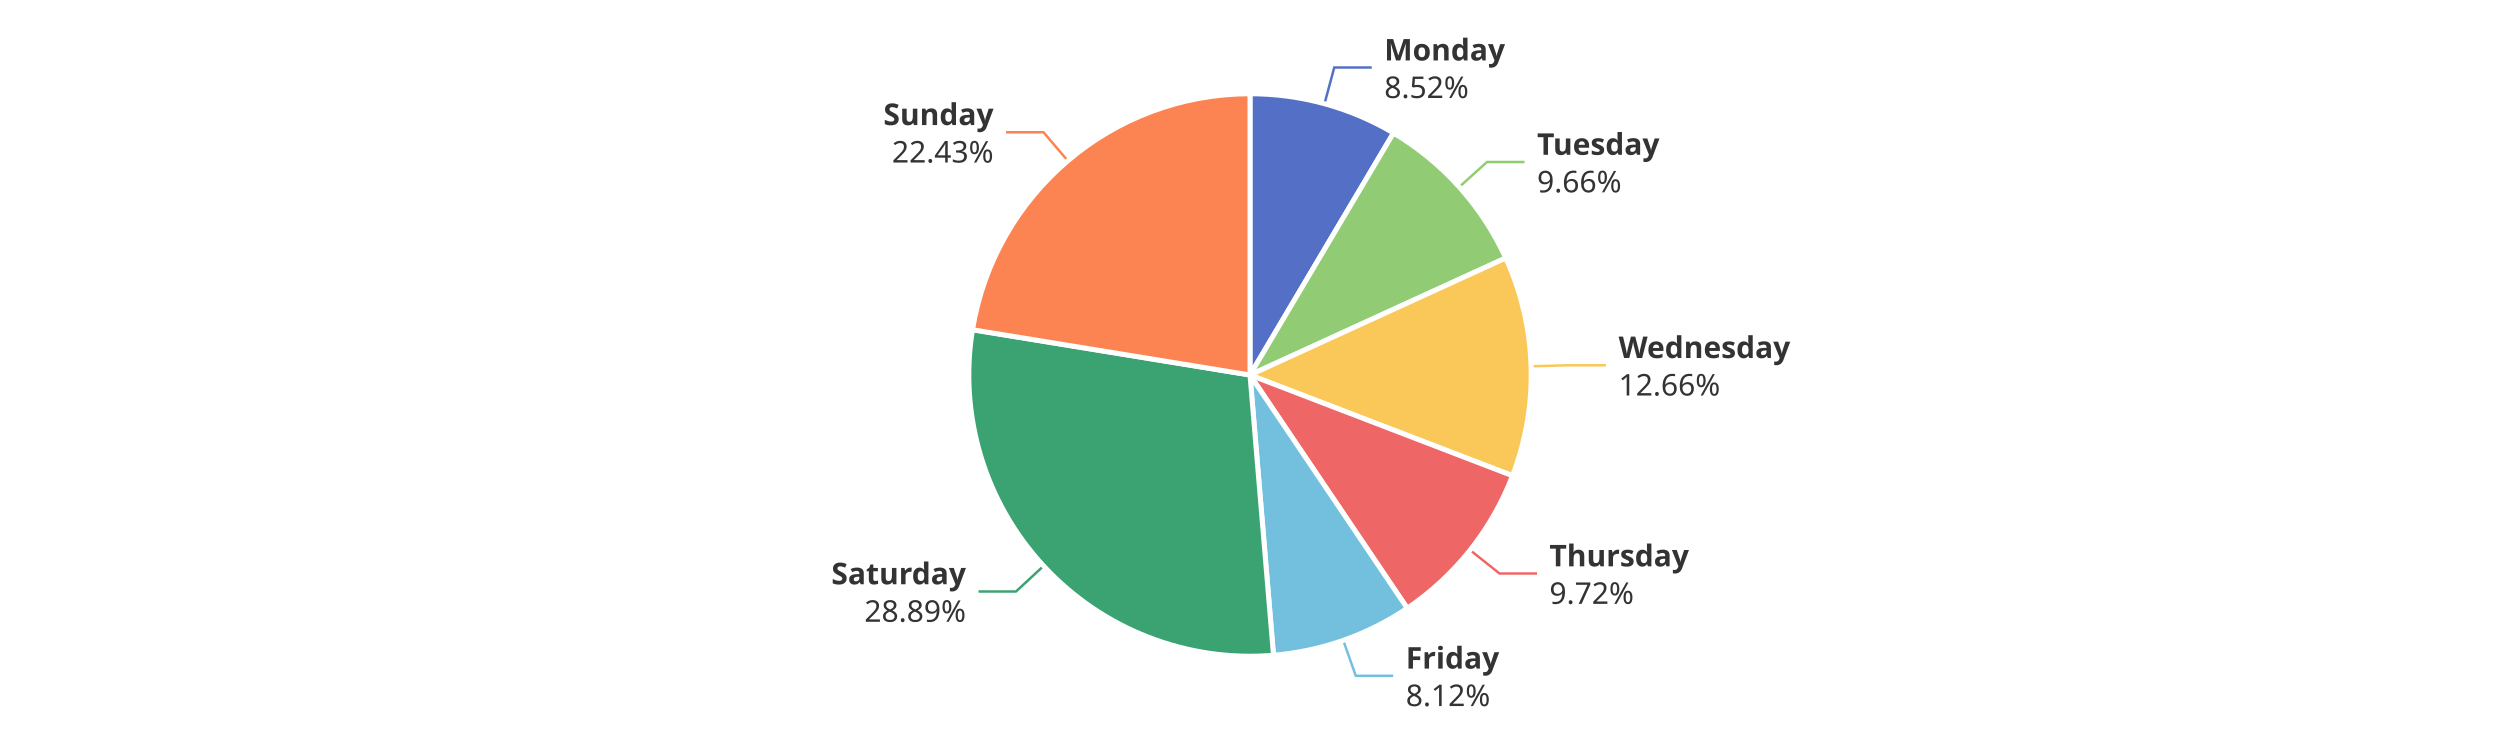
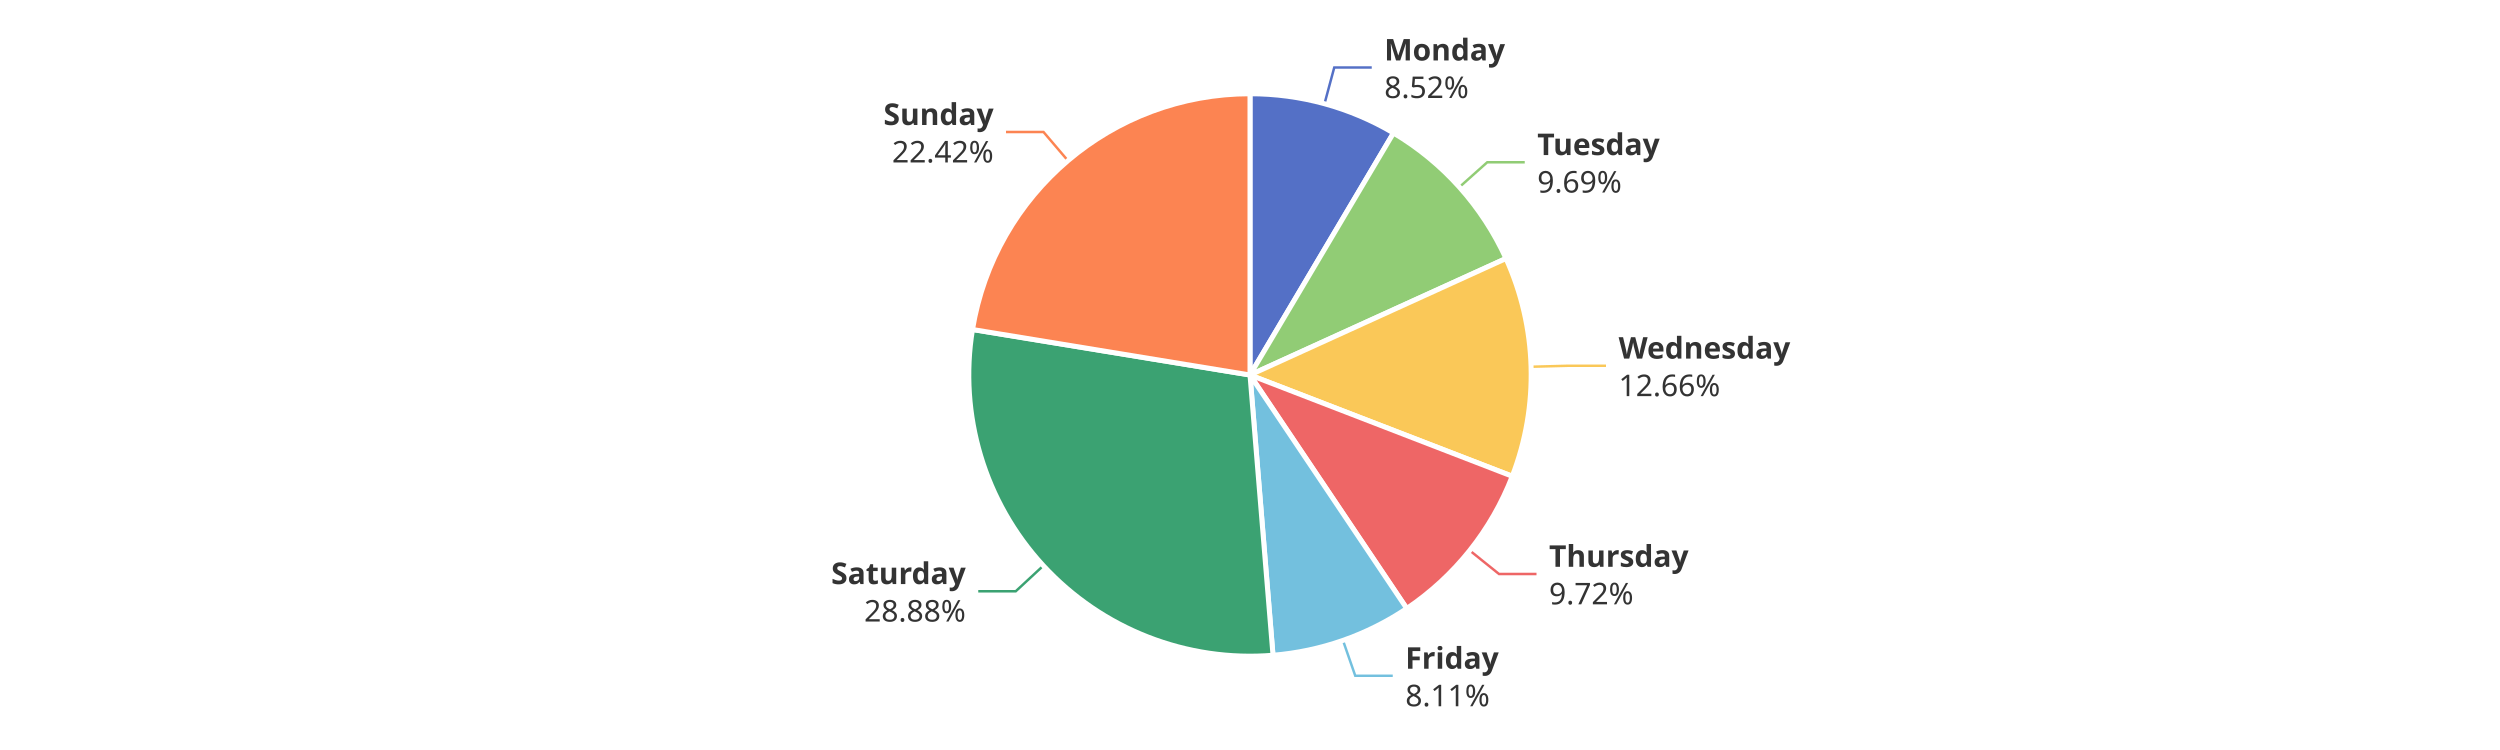
<svg xmlns="http://www.w3.org/2000/svg" width="1000" height="300" version="1.1" baseProfile="full" viewBox="0 0 1000 300">
  <rect width="1000" height="300" x="0" y="0" id="0" fill="#ffffff" />
  <polyline points="529.8 41.5 533.7 27 548.7 27" fill="none" stroke="#5470c6" />
-   <polyline points="583.7 74.8 594.8 64.8 609.8 64.8" fill="none" stroke="#91cc75" />
-   <polyline points="612.4 146.5 627.4 146.1 642.4 146.1" fill="none" stroke="#fac858" />
-   <polyline points="588 220 599.8 229.4 614.8 229.4" fill="none" stroke="#ee6666" />
-   <polyline points="537.3 256.1 542.3 270.3 557.3 270.3" fill="none" stroke="#73c0de" />
-   <polyline points="417.4 226.4 406.4 236.6 391.4 236.6" fill="none" stroke="#3ba272" />
-   <polyline points="427.1 64.3 417.4 52.9 402.4 52.9" fill="none" stroke="#fc8452" />
+   <polyline points="583.7 74.9 594.9 64.9 609.9 64.9" fill="none" stroke="#91cc75" />
+   <polyline points="612.5 146.7 627.4 146.3 642.4 146.3" fill="none" stroke="#fac858" />
+   <polyline points="587.9 220.2 599.6 229.6 614.6 229.6" fill="none" stroke="#ee6666" />
+   <polyline points="537.2 256.2 542.1 270.3 557.1 270.3" fill="none" stroke="#73c0de" />
+   <polyline points="417.3 226.3 406.3 236.5 391.3 236.5" fill="none" stroke="#3ba272" />
+   <polyline points="427.2 64.3 417.4 52.8 402.4 52.8" fill="none" stroke="#fc8452" />
  <path d="M500 37.5A112.5 112.5 0 0 1 557.4 53.2L500 150Z" fill="#5470c6" stroke="#fff" stroke-width="2" stroke-linejoin="round" />
-   <path d="M557.4 53.2A112.5 112.5 0 0 1 602.3 103.2L500 150Z" fill="#91cc75" stroke="#fff" stroke-width="2" stroke-linejoin="round" />
-   <path d="M602.3 103.2A112.5 112.5 0 0 1 605 190.3L500 150Z" fill="#fac858" stroke="#fff" stroke-width="2" stroke-linejoin="round" />
-   <path d="M605 190.3A112.5 112.5 0 0 1 562.9 243.3L500 150Z" fill="#ee6666" stroke="#fff" stroke-width="2" stroke-linejoin="round" />
-   <path d="M562.9 243.3A112.5 112.5 0 0 1 509.4 262.1L500 150Z" fill="#73c0de" stroke="#fff" stroke-width="2" stroke-linejoin="round" />
-   <path d="M509.4 262.1A112.5 112.5 0 0 1 389 131.9L500 150Z" fill="#3ba272" stroke="#fff" stroke-width="2" stroke-linejoin="round" />
-   <path d="M389 131.9A112.5 112.5 0 0 1 500 37.5L500 150Z" fill="#fc8452" stroke="#fff" stroke-width="2" stroke-linejoin="round" />
+   <path d="M557.4 53.2A112.5 112.5 0 0 1 602.4 103.4L500 150Z" fill="#91cc75" stroke="#fff" stroke-width="2" stroke-linejoin="round" />
+   <path d="M602.4 103.4A112.5 112.5 0 0 1 604.9 190.5L500 150Z" fill="#fac858" stroke="#fff" stroke-width="2" stroke-linejoin="round" />
+   <path d="M604.9 190.5A112.5 112.5 0 0 1 562.7 243.4L500 150Z" fill="#ee6666" stroke="#fff" stroke-width="2" stroke-linejoin="round" />
+   <path d="M562.7 243.4A112.5 112.5 0 0 1 509.2 262.1L500 150Z" fill="#73c0de" stroke="#fff" stroke-width="2" stroke-linejoin="round" />
+   <path d="M509.2 262.1A112.5 112.5 0 0 1 389 131.8L500 150Z" fill="#3ba272" stroke="#fff" stroke-width="2" stroke-linejoin="round" />
+   <path d="M389 131.8A112.5 112.5 0 0 1 500 37.5L500 150Z" fill="#fc8452" stroke="#fff" stroke-width="2" stroke-linejoin="round" />
  <path d="M0 -15l42.8 0l0 30l-42.8 0Z" transform="translate(553.7178 27.0392)" fill="none" />
  <text dominant-baseline="central" text-anchor="start" style="font-size:12px;font-family:sans-serif;font-weight:bold;" y="-7.5" transform="translate(553.7178 27.0392)" fill="#333" stroke="rgb(255,255,255)" stroke-width="2" paint-order="stroke" stroke-miterlimit="2">Monday</text>
  <text dominant-baseline="central" text-anchor="start" style="font-size:12px;font-family:sans-serif;" y="7.5" transform="translate(553.7178 27.0392)" fill="#333" stroke="rgb(255,255,255)" stroke-width="2" paint-order="stroke" stroke-miterlimit="2">8.52%</text>
-   <path d="M0 -15l46.2 0l0 30l-46.2 0Z" transform="translate(614.8331 64.7772)" fill="none" />
-   <text dominant-baseline="central" text-anchor="start" style="font-size:12px;font-family:sans-serif;font-weight:bold;" y="-7.5" transform="translate(614.8331 64.7772)" fill="#333" stroke="rgb(255,255,255)" stroke-width="2" paint-order="stroke" stroke-miterlimit="2">Tuesday</text>
-   <text dominant-baseline="central" text-anchor="start" style="font-size:12px;font-family:sans-serif;" y="7.5" transform="translate(614.8331 64.7772)" fill="#333" stroke="rgb(255,255,255)" stroke-width="2" paint-order="stroke" stroke-miterlimit="2">9.66%</text>
-   <path d="M0 -15l63.6 0l0 30l-63.6 0Z" transform="translate(647.439 146.0556)" fill="none" />
-   <text dominant-baseline="central" text-anchor="start" style="font-size:12px;font-family:sans-serif;font-weight:bold;" y="-7.5" transform="translate(647.439 146.0556)" fill="#333" stroke="rgb(255,255,255)" stroke-width="2" paint-order="stroke" stroke-miterlimit="2">Wednesday</text>
-   <text dominant-baseline="central" text-anchor="start" style="font-size:12px;font-family:sans-serif;" y="7.5" transform="translate(647.439 146.0556)" fill="#333" stroke="rgb(255,255,255)" stroke-width="2" paint-order="stroke" stroke-miterlimit="2">12.66%</text>
-   <path d="M0 -15l50.2 0l0 30l-50.2 0Z" transform="translate(619.7726 229.3831)" fill="none" />
-   <text dominant-baseline="central" text-anchor="start" style="font-size:12px;font-family:sans-serif;font-weight:bold;" y="-7.5" transform="translate(619.7726 229.3831)" fill="#333" stroke="rgb(255,255,255)" stroke-width="2" paint-order="stroke" stroke-miterlimit="2">Thursday</text>
-   <text dominant-baseline="central" text-anchor="start" style="font-size:12px;font-family:sans-serif;" y="7.5" transform="translate(619.7726 229.3831)" fill="#333" stroke="rgb(255,255,255)" stroke-width="2" paint-order="stroke" stroke-miterlimit="2">9.72%</text>
-   <path d="M0 -15l34.2 0l0 30l-34.2 0Z" transform="translate(562.3171 270.2727)" fill="none" />
-   <text dominant-baseline="central" text-anchor="start" style="font-size:12px;font-family:sans-serif;font-weight:bold;" y="-7.5" transform="translate(562.3171 270.2727)" fill="#333" stroke="rgb(255,255,255)" stroke-width="2" paint-order="stroke" stroke-miterlimit="2">Friday</text>
-   <text dominant-baseline="central" text-anchor="start" style="font-size:12px;font-family:sans-serif;" y="7.5" transform="translate(562.3171 270.2727)" fill="#333" stroke="rgb(255,255,255)" stroke-width="2" paint-order="stroke" stroke-miterlimit="2">8.12%</text>
-   <path d="M-48.2 -15l48.2 0l0 30l-48.2 0Z" transform="translate(386.381 236.5548)" fill="none" />
-   <text dominant-baseline="central" text-anchor="end" style="font-size:12px;font-family:sans-serif;font-weight:bold;" y="-7.5" transform="translate(386.381 236.5548)" fill="#333" stroke="rgb(255,255,255)" stroke-width="2" paint-order="stroke" stroke-miterlimit="2">Saturday</text>
-   <text dominant-baseline="central" text-anchor="end" style="font-size:12px;font-family:sans-serif;" y="7.5" transform="translate(386.381 236.5548)" fill="#333" stroke="rgb(255,255,255)" stroke-width="2" paint-order="stroke" stroke-miterlimit="2">28.89%</text>
-   <path d="M-40.9 -15l40.9 0l0 30l-40.9 0Z" transform="translate(397.4156 52.8606)" fill="none" />
-   <text dominant-baseline="central" text-anchor="end" style="font-size:12px;font-family:sans-serif;font-weight:bold;" y="-7.5" transform="translate(397.4156 52.8606)" fill="#333" stroke="rgb(255,255,255)" stroke-width="2" paint-order="stroke" stroke-miterlimit="2">Sunday</text>
-   <text dominant-baseline="central" text-anchor="end" style="font-size:12px;font-family:sans-serif;" y="7.5" transform="translate(397.4156 52.8606)" fill="#333" stroke="rgb(255,255,255)" stroke-width="2" paint-order="stroke" stroke-miterlimit="2">22.43%</text>
+   <path d="M0 -15l46.2 0l0 30l-46.2 0Z" transform="translate(614.9134 64.8666)" fill="none" />
+   <text dominant-baseline="central" text-anchor="start" style="font-size:12px;font-family:sans-serif;font-weight:bold;" y="-7.5" transform="translate(614.9134 64.8666)" fill="#333" stroke="rgb(255,255,255)" stroke-width="2" paint-order="stroke" stroke-miterlimit="2">Tuesday</text>
+   <text dominant-baseline="central" text-anchor="start" style="font-size:12px;font-family:sans-serif;" y="7.5" transform="translate(614.9134 64.8666)" fill="#333" stroke="rgb(255,255,255)" stroke-width="2" paint-order="stroke" stroke-miterlimit="2">9.69%</text>
+   <path d="M0 -15l63.6 0l0 30l-63.6 0Z" transform="translate(647.4462 146.2958)" fill="none" />
+   <text dominant-baseline="central" text-anchor="start" style="font-size:12px;font-family:sans-serif;font-weight:bold;" y="-7.5" transform="translate(647.4462 146.2958)" fill="#333" stroke="rgb(255,255,255)" stroke-width="2" paint-order="stroke" stroke-miterlimit="2">Wednesday</text>
+   <text dominant-baseline="central" text-anchor="start" style="font-size:12px;font-family:sans-serif;" y="7.5" transform="translate(647.4462 146.2958)" fill="#333" stroke="rgb(255,255,255)" stroke-width="2" paint-order="stroke" stroke-miterlimit="2">12.66%</text>
+   <path d="M0 -15l50.2 0l0 30l-50.2 0Z" transform="translate(619.6228 229.571)" fill="none" />
+   <text dominant-baseline="central" text-anchor="start" style="font-size:12px;font-family:sans-serif;font-weight:bold;" y="-7.5" transform="translate(619.6228 229.571)" fill="#333" stroke="rgb(255,255,255)" stroke-width="2" paint-order="stroke" stroke-miterlimit="2">Thursday</text>
+   <text dominant-baseline="central" text-anchor="start" style="font-size:12px;font-family:sans-serif;" y="7.5" transform="translate(619.6228 229.571)" fill="#333" stroke="rgb(255,255,255)" stroke-width="2" paint-order="stroke" stroke-miterlimit="2">9.72%</text>
+   <path d="M0 -15l34.2 0l0 30l-34.2 0Z" transform="translate(562.1281 270.339)" fill="none" />
+   <text dominant-baseline="central" text-anchor="start" style="font-size:12px;font-family:sans-serif;font-weight:bold;" y="-7.5" transform="translate(562.1281 270.339)" fill="#333" stroke="rgb(255,255,255)" stroke-width="2" paint-order="stroke" stroke-miterlimit="2">Friday</text>
+   <text dominant-baseline="central" text-anchor="start" style="font-size:12px;font-family:sans-serif;" y="7.5" transform="translate(562.1281 270.339)" fill="#333" stroke="rgb(255,255,255)" stroke-width="2" paint-order="stroke" stroke-miterlimit="2">8.11%</text>
+   <path d="M-48.2 -15l48.2 0l0 30l-48.2 0Z" transform="translate(386.2995 236.4666)" fill="none" />
+   <text dominant-baseline="central" text-anchor="end" style="font-size:12px;font-family:sans-serif;font-weight:bold;" y="-7.5" transform="translate(386.2995 236.4666)" fill="#333" stroke="rgb(255,255,255)" stroke-width="2" paint-order="stroke" stroke-miterlimit="2">Saturday</text>
+   <text dominant-baseline="central" text-anchor="end" style="font-size:12px;font-family:sans-serif;" y="7.5" transform="translate(386.2995 236.4666)" fill="#333" stroke="rgb(255,255,255)" stroke-width="2" paint-order="stroke" stroke-miterlimit="2">28.88%</text>
+   <path d="M-40.9 -15l40.9 0l0 30l-40.9 0Z" transform="translate(397.4461 52.8346)" fill="none" />
+   <text dominant-baseline="central" text-anchor="end" style="font-size:12px;font-family:sans-serif;font-weight:bold;" y="-7.5" transform="translate(397.4461 52.8346)" fill="#333" stroke="rgb(255,255,255)" stroke-width="2" paint-order="stroke" stroke-miterlimit="2">Sunday</text>
+   <text dominant-baseline="central" text-anchor="end" style="font-size:12px;font-family:sans-serif;" y="7.5" transform="translate(397.4461 52.8346)" fill="#333" stroke="rgb(255,255,255)" stroke-width="2" paint-order="stroke" stroke-miterlimit="2">22.42%</text>
</svg>
